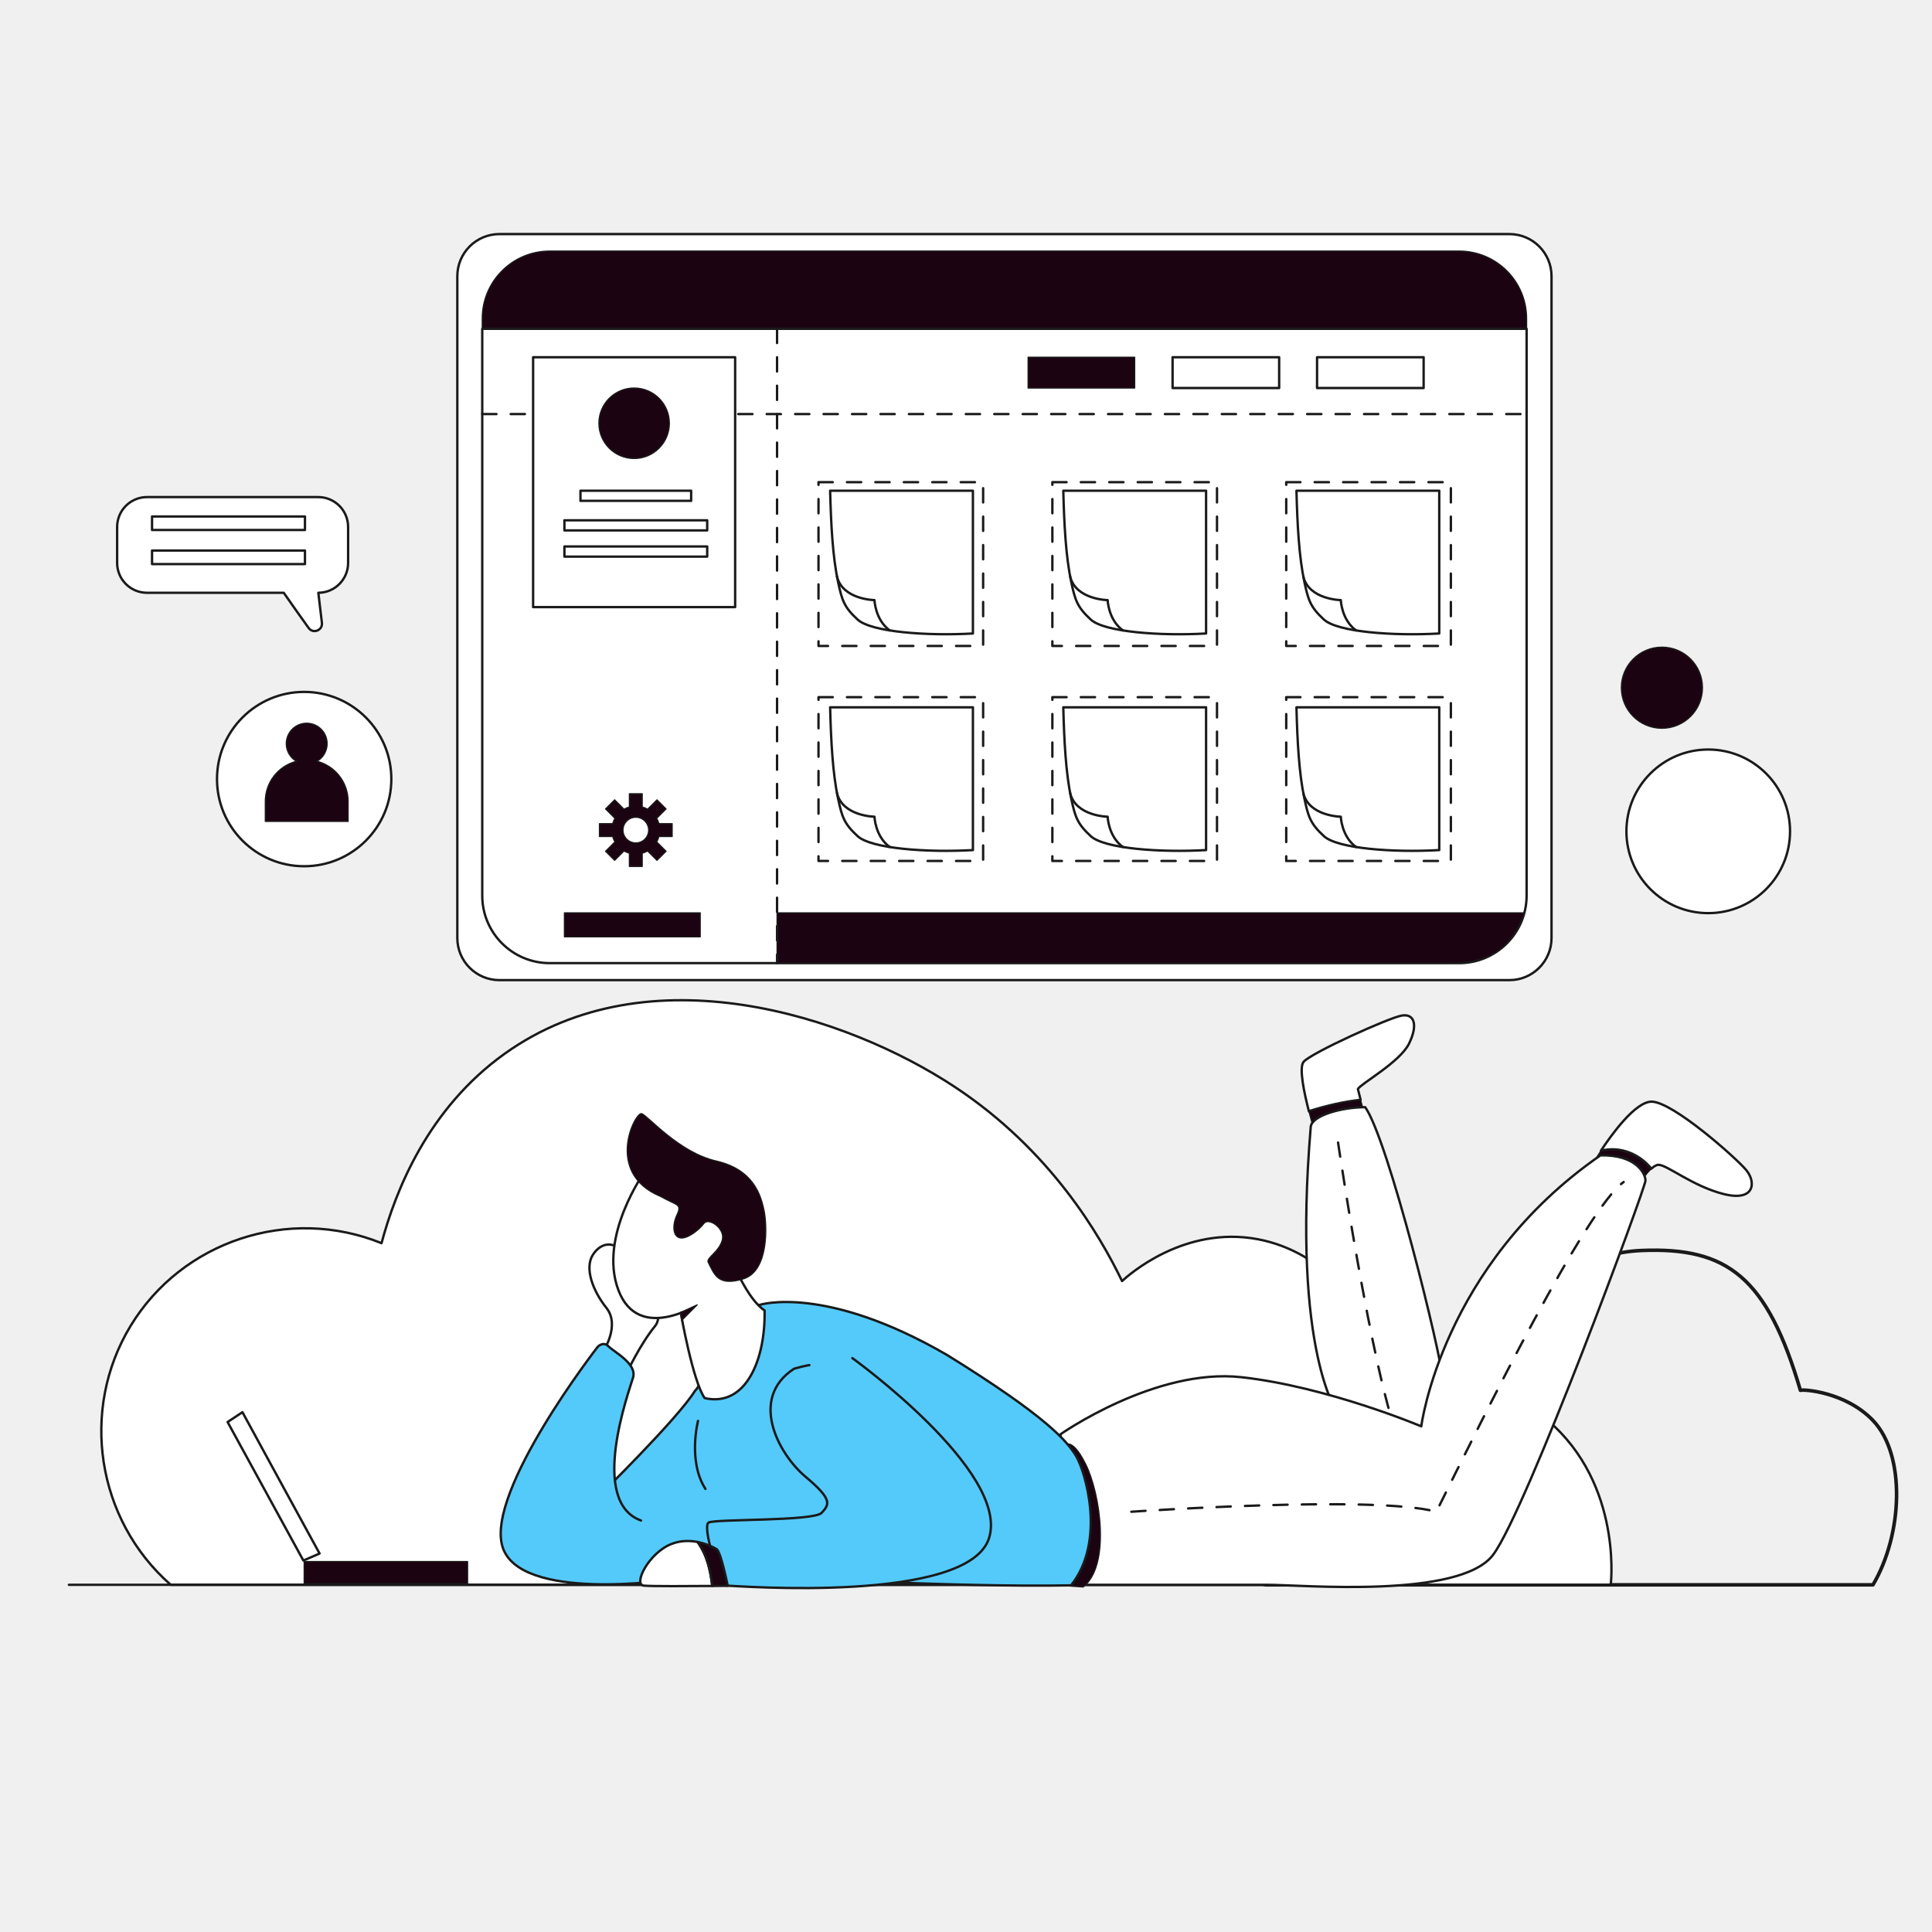
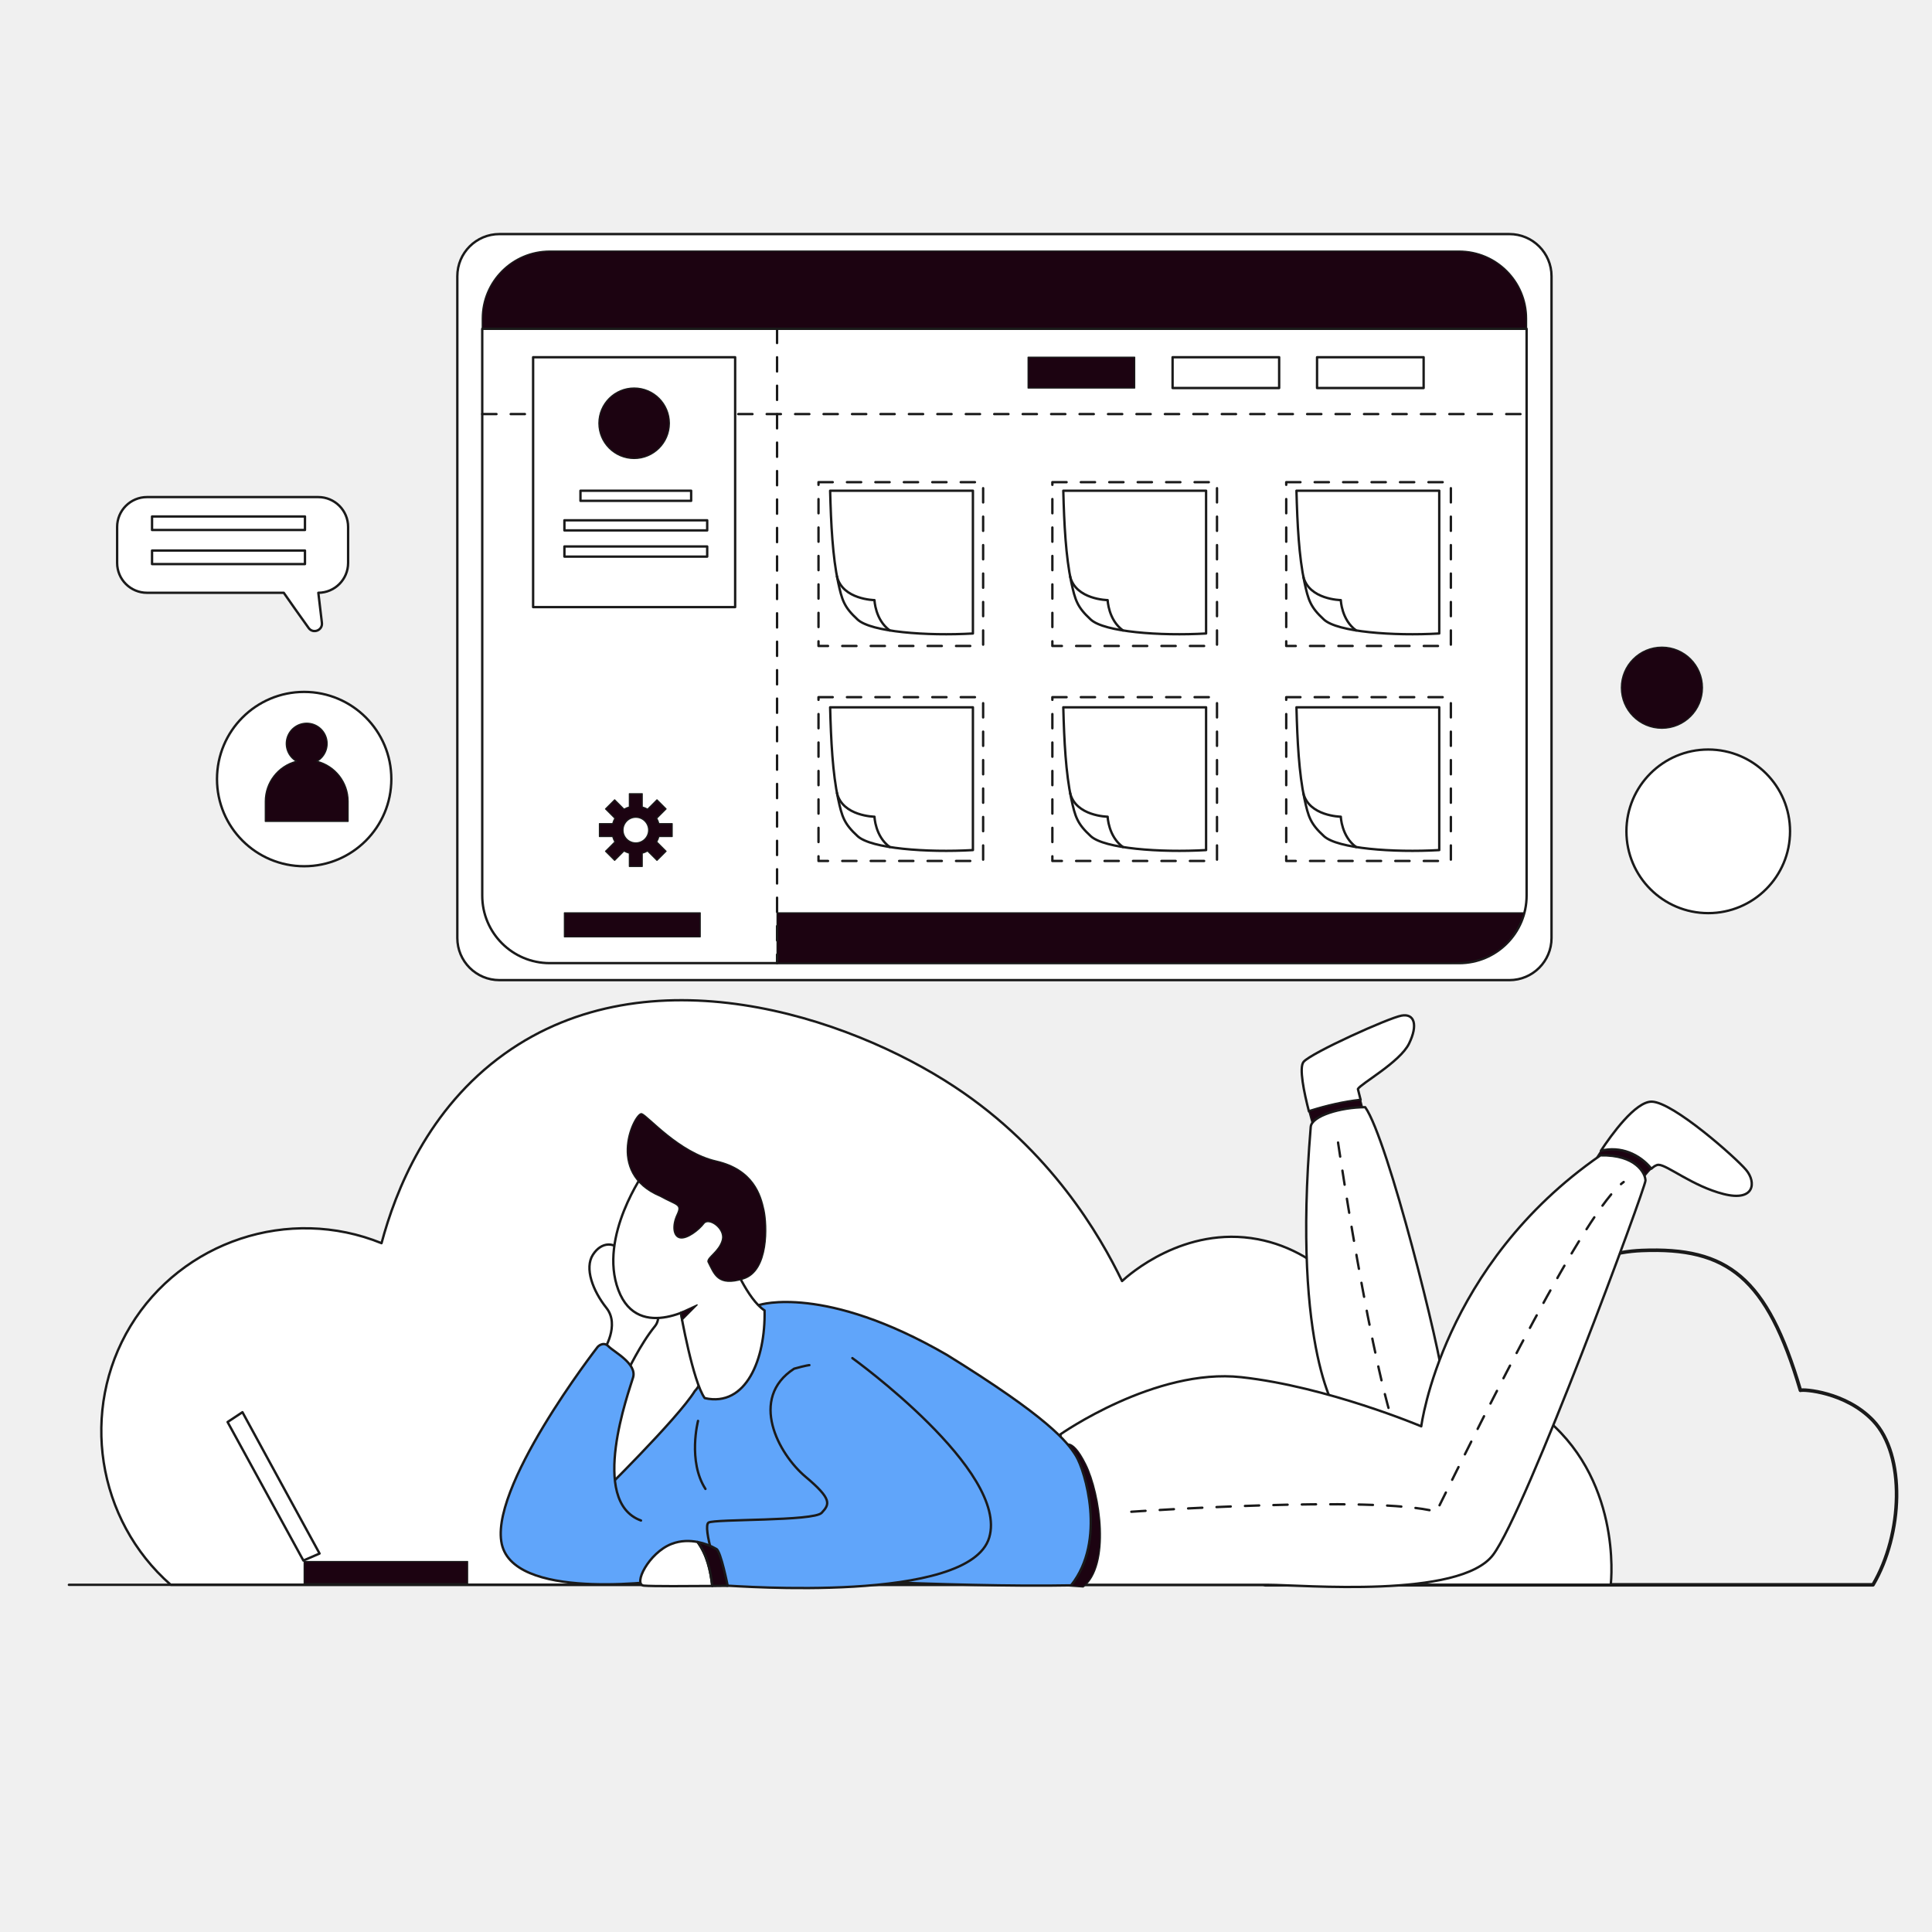
<svg xmlns="http://www.w3.org/2000/svg" viewBox="0 0 3000 3000">
  <g data-name="Layer 2">
    <g data-name="Layer 1">
      <rect width="3000" height="3000" fill="none" />
      <path fill="none" stroke="#1a1a1a" stroke-linecap="round" stroke-linejoin="round" stroke-width="5.521" d="M1910.845,2413.619c-30.521-71.271,28.133-205.211,103.274-261.578,92.868-69.664,259.703-13.349,273.773-4.586,5.32-12.32,89.734-198.76,261.6-205.714,132.987-5.38,194.388,41.466,246.175,217.187,4.399-1.945,70.415,2.317,112.906,46.991,50.963,53.581,46.176,176.482-.193,254.972H1964.757C1931.213,2449.178,1917.27,2428.621,1910.845,2413.619Z" />
      <path fill="#fff" stroke="#1a1a1a" stroke-linecap="round" stroke-linejoin="round" stroke-width="3.681" d="M2392.035,2196.409c-104.63-80.288-225.09-54.117-241.498-50.261-14.567-113.266-95.696-202.68-197.366-221.884-114.37-21.602-200.931,55.803-210.851,64.971-34.276-70.763-110.538-202.953-259.886-301.566-167.106-110.338-475.222-211.331-698.75-51.487-119.446,85.416-169.556,213.003-191.237,294.211-143.778-58.307-309.936-3.15-389.829,128.717-78.918,130.258-52.661,300.7,62.52,401.781H2501.138C2502.085,2452.822,2518.023,2293.085,2392.035,2196.409Z" />
      <rect width="1699.066" height="1158.454" x="710.132" y="363.478" fill="#fff" stroke="#1a1a1a" stroke-linecap="round" stroke-linejoin="round" stroke-width="3.681" rx="65.4" />
      <path fill="#1c0311" stroke="#1a1a1a" stroke-linecap="round" stroke-linejoin="round" stroke-width="1.84" d="M2370.505,494.672a104.813,104.813,0,0,0-104.813-104.813H853.637A104.813,104.813,0,0,0,748.824,494.672v15.912H2370.505Z" />
      <path fill="#fff" stroke="#1a1a1a" stroke-linecap="round" stroke-linejoin="round" stroke-width="3.681" d="M748.824,510.584v880.155a104.813,104.813,0,0,0,104.813,104.813H2265.693a104.813,104.813,0,0,0,104.813-104.813V510.584Z" />
      <line x1="748.824" x2="2370.505" y1="642.978" y2="642.978" fill="none" stroke="#1a1a1a" stroke-dasharray="22.084" stroke-linecap="round" stroke-linejoin="round" stroke-width="3.681" />
      <rect width="165.493" height="47.809" x="1596.441" y="554.715" fill="#1c0311" stroke="#1a1a1a" stroke-linecap="round" stroke-linejoin="round" stroke-width="1.84" />
      <rect width="165.493" height="47.809" x="1820.777" y="554.715" fill="#fff" stroke="#1a1a1a" stroke-linecap="round" stroke-linejoin="round" stroke-width="3.681" />
      <rect width="165.493" height="47.809" x="2045.112" y="554.715" fill="#fff" stroke="#1a1a1a" stroke-linecap="round" stroke-linejoin="round" stroke-width="3.681" />
      <rect width="313.719" height="387.99" x="827.816" y="554.715" fill="#fff" stroke="#1a1a1a" stroke-linecap="round" stroke-linejoin="round" stroke-width="3.681" />
      <rect width="171.862" height="15.743" x="901.346" y="761.967" fill="#fff" stroke="#1a1a1a" stroke-linecap="round" stroke-linejoin="round" stroke-width="3.681" />
      <rect width="221.715" height="15.743" x="876.419" y="807.885" fill="#fff" stroke="#1a1a1a" stroke-linecap="round" stroke-linejoin="round" stroke-width="3.681" />
      <rect width="221.715" height="15.743" x="876.419" y="848.554" fill="#fff" stroke="#1a1a1a" stroke-linecap="round" stroke-linejoin="round" stroke-width="3.681" />
      <circle cx="984.675" cy="657.232" r="54.707" fill="#1c0311" stroke="#1a1a1a" stroke-linecap="round" stroke-linejoin="round" stroke-width="1.84" />
      <rect width="210.873" height="37.189" x="876.419" y="1417.474" fill="#1c0311" stroke="#1a1a1a" stroke-linecap="round" stroke-linejoin="round" stroke-width="1.84" />
      <path fill="#1c0311" stroke="#1a1a1a" stroke-linecap="round" stroke-linejoin="round" stroke-width="1.84" d="M2252.898,1495.551H1206.612v-78.077H2367.059C2345.615,1479.718,2302.933,1495.652,2252.898,1495.551Z" />
      <line x1="1206.612" x2="1206.612" y1="510.584" y2="1495.551" fill="none" stroke="#1a1a1a" stroke-dasharray="22.084" stroke-linecap="round" stroke-linejoin="round" stroke-width="3.681" />
      <rect width="255.647" height="254.357" x="1270.971" y="748.71" fill="none" stroke="#1a1a1a" stroke-dasharray="22.084" stroke-linecap="round" stroke-linejoin="round" stroke-width="3.681" />
      <rect width="255.647" height="254.357" x="1634.111" y="748.71" fill="none" stroke="#1a1a1a" stroke-dasharray="22.084" stroke-linecap="round" stroke-linejoin="round" stroke-width="3.681" />
      <rect width="255.647" height="254.357" x="1997.251" y="748.71" fill="none" stroke="#1a1a1a" stroke-dasharray="22.084" stroke-linecap="round" stroke-linejoin="round" stroke-width="3.681" />
      <rect width="255.647" height="254.357" x="1270.971" y="1082.559" fill="none" stroke="#1a1a1a" stroke-dasharray="22.084" stroke-linecap="round" stroke-linejoin="round" stroke-width="3.681" />
      <rect width="255.647" height="254.357" x="1634.111" y="1082.559" fill="none" stroke="#1a1a1a" stroke-dasharray="22.084" stroke-linecap="round" stroke-linejoin="round" stroke-width="3.681" />
      <rect width="255.647" height="254.357" x="1997.251" y="1082.559" fill="none" stroke="#1a1a1a" stroke-dasharray="22.084" stroke-linecap="round" stroke-linejoin="round" stroke-width="3.681" />
      <path fill="#fff" stroke="#1a1a1a" stroke-linecap="round" stroke-linejoin="round" stroke-width="3.681" d="M1510.735,983.682c-71.572,4.084-158.087-2.316-179.078-21.647s-24.229-29.905-30.288-58.217c-8.446-39.466-11.01-89.554-12.35-141.852l221.715,0Z" />
      <path fill="#fff" stroke="#1a1a1a" stroke-linecap="round" stroke-linejoin="round" stroke-width="3.681" d="M1299.634 895.106c8.647 36.056 58.261 36.756 58.261 36.756s1.006 30.622 23.74 47.082M1872.792 983.682c-71.572 4.084-158.087-2.316-179.078-21.647s-24.229-29.905-30.288-58.217c-8.446-39.466-11.01-89.554-12.35-141.852l221.715 0z" />
      <path fill="#fff" stroke="#1a1a1a" stroke-linecap="round" stroke-linejoin="round" stroke-width="3.681" d="M1661.691 895.106c8.647 36.056 58.261 36.756 58.261 36.756s1.006 30.622 23.74 47.082M2234.849 983.682c-71.573 4.084-158.087-2.316-179.078-21.647s-24.229-29.905-30.288-58.217c-8.446-39.466-11.01-89.554-12.35-141.852l221.715 0z" />
      <path fill="#fff" stroke="#1a1a1a" stroke-linecap="round" stroke-linejoin="round" stroke-width="3.681" d="M2023.749 895.106c8.647 36.056 58.261 36.756 58.261 36.756s1.006 30.622 23.74 47.082M1510.735 1320.008c-71.572 4.084-158.087-2.316-179.078-21.647s-24.229-29.905-30.288-58.217c-8.446-39.466-11.01-89.554-12.35-141.852l221.715 0z" />
      <path fill="#fff" stroke="#1a1a1a" stroke-linecap="round" stroke-linejoin="round" stroke-width="3.681" d="M1299.634 1231.431c8.647 36.056 58.261 36.756 58.261 36.756s1.006 30.622 23.74 47.082M1872.792 1320.008c-71.572 4.084-158.087-2.316-179.078-21.647s-24.229-29.905-30.288-58.217c-8.446-39.466-11.01-89.554-12.35-141.852l221.715 0z" />
      <path fill="#fff" stroke="#1a1a1a" stroke-linecap="round" stroke-linejoin="round" stroke-width="3.681" d="M1661.691 1231.431c8.647 36.056 58.261 36.756 58.261 36.756s1.006 30.622 23.74 47.082M2234.849 1320.008c-71.573 4.084-158.087-2.316-179.078-21.647s-24.229-29.905-30.288-58.217c-8.446-39.466-11.01-89.554-12.35-141.852l221.715 0z" />
      <path fill="#fff" stroke="#1a1a1a" stroke-linecap="round" stroke-linejoin="round" stroke-width="3.681" d="M2023.749,1231.431c8.647,36.056,58.261,36.756,58.261,36.756s1.006,30.622,23.74,47.082" />
      <line x1="107" x2="2762.25" y1="2460.892" y2="2460.892" fill="#fff" stroke="#1a1a1a" stroke-linecap="round" stroke-linejoin="round" stroke-width="3.681" />
      <path fill="#fff" stroke="#1a1a1a" stroke-linecap="round" stroke-linejoin="round" stroke-width="3.681" d="M2187.927,1620.553c14.098-28.808,8.581-47.196-11.646-43.519s-139.75,57.616-152.009,71.714c-7.568,8.703.749,48.122,8.222,77.017.7-.353,1.396-.681,2.081-.955,25.332-7.916,51.685-14.12,78.181-17.02-1.385-5.389-2.816-11.039-4.23-16.749C2112.488,1683.073,2173.829,1649.361,2187.927,1620.553Z" />
      <path fill="#1c0311" stroke="#1a1a1a" stroke-linecap="round" stroke-linejoin="round" stroke-width="1.84" d="M2032.495,1725.766c4.632,17.909,8.94,31.779,8.94,31.779l81.521-11.339s-4.731-17.136-10.198-38.415c-26.496,2.9-52.85,9.104-78.181,17.02C2033.891,1725.085,2033.194,1725.412,2032.495,1725.766Z" />
      <path fill="#fff" stroke="#1a1a1a" stroke-linecap="round" stroke-linejoin="round" stroke-width="3.681" d="M2078.211,2196.103s-72.327-94.393-42.906-446.219c1.226-17.162,46.583-30.647,84.586-30.647,35.55,50.261,117.684,381.248,121.362,427.831s-12.259,105.617-15.936,105.521S2078.211,2196.103,2078.211,2196.103Z" />
      <path fill="none" stroke="#1a1a1a" stroke-dasharray="22.084" stroke-linecap="round" stroke-linejoin="round" stroke-width="3.681" d="M2077.725,1774.117s64.702,437.473,106.684,485.057" />
      <path fill="#1c0311" stroke="#1a1a1a" stroke-linecap="round" stroke-linejoin="round" stroke-width="1.84" d="M2485.877,1786.874c-4.81,7.292-7.676,12.045-7.676,12.045s57.875,49.648,59.714,49.648c1.389,0,14.311-22.711,26.363-33.836C2545.833,1792.025,2516.297,1779.248,2485.877,1786.874Z" />
      <path fill="#fff" stroke="#1a1a1a" stroke-linecap="round" stroke-linejoin="round" stroke-width="3.681" d="M2711.376,1816.694c-15.936-19.001-113.394-105.425-146.492-106.038-25.449-.471-63.005,51.957-79.007,76.218,30.42-7.625,59.956,5.151,78.4,27.856,3.908-3.608,7.725-6.005,11.027-6.005,13.485,0,52.713,33.099,101.135,45.357S2727.313,1835.695,2711.376,1816.694Z" />
      <path fill="#fff" stroke="#1a1a1a" stroke-linecap="round" stroke-linejoin="round" stroke-width="3.681" d="M2485.202,1794.015c-246.401,170.397-278.274,420.797-278.274,420.797s-145.879-61.615-279.5-76.326-280.726,88.671-280.726,88.671l.621,14.798,9.186,218.936h312.599c52.713,0,297.888,22.066,349.375-46.584,51.487-68.649,236.594-570.033,236.594-581.066S2540.367,1792.789,2485.202,1794.015Z" />
      <path fill="none" stroke="#1a1a1a" stroke-dasharray="22.084" stroke-linecap="round" stroke-linejoin="round" stroke-width="3.681" d="M1756.721,2347.429s377.834-26.238,473.605,0c74.78-150.871,231.543-469.152,290.913-512.048" />
      <path fill="#1c0311" stroke="#1a1a1a" stroke-linecap="round" stroke-linejoin="round" stroke-width="1.84" d="M1651.767,2245.754s11.151-18.296,34.11,27.914,38.702,157.229-3.936,190.602l-32.802-2.348Z" />
-       <path fill="#54cafa" stroke="#1a1a1a" stroke-linecap="round" stroke-linejoin="round" stroke-width="3.681" d="M929.01,2324.086s123.137-120.788,149.951-164.17c27.504-27.421,10.803-122.802,100.545-133.699,0,0,100.853-32.498,291.063,77.782,156.558,96.884,186.558,134.347,200.325,156.808s47.509,131.545-7.726,200.891c-182.965,3.53-475.644-14.074-513.713-15.028" />
+       <path fill="#60a5fa" stroke="#1a1a1a" stroke-linecap="round" stroke-linejoin="round" stroke-width="3.681" d="M929.01,2324.086s123.137-120.788,149.951-164.17c27.504-27.421,10.803-122.802,100.545-133.699,0,0,100.853-32.498,291.063,77.782,156.558,96.884,186.558,134.347,200.325,156.808s47.509,131.545-7.726,200.891c-182.965,3.53-475.644-14.074-513.713-15.028" />
      <path fill="#fff" stroke="#1a1a1a" stroke-linecap="round" stroke-linejoin="round" stroke-width="3.681" d="M937.535,2096.787s25.452-39.035,4.155-65.799-34.334-61.829-21.044-82.595,34.751-20.999,47.16-1.858,72.047,84.879,49.223,112.769S973.643,2130.942,973.643,2130.942Z" />
-       <path fill="#54cafa" stroke="#1a1a1a" stroke-linecap="round" stroke-linejoin="round" stroke-width="3.681" d="M995.335,2361.038c-81.671-29.446-18.493-200.778-12.283-222.185s-29.778-39.619-38.09-48.186-16.843.664-16.843.664S753.842,2315.347,780.249,2401.718s259.66,51.416,259.66,51.416,133.957,10.781,140.766,5.92,0-60.694,0-60.694" />
+       <path fill="#60a5fa" stroke="#1a1a1a" stroke-linecap="round" stroke-linejoin="round" stroke-width="3.681" d="M995.335,2361.038c-81.671-29.446-18.493-200.778-12.283-222.185s-29.778-39.619-38.09-48.186-16.843.664-16.843.664S753.842,2315.347,780.249,2401.718s259.66,51.416,259.66,51.416,133.957,10.781,140.766,5.92,0-60.694,0-60.694" />
      <path fill="#fff" stroke="#1a1a1a" stroke-linecap="round" stroke-linejoin="round" stroke-width="3.681" d="M1001.419,1818.846s-72.696,101.011-41.192,184.421,126.569,20.776,126.569,20.776" />
      <path fill="#fff" stroke="#1a1a1a" stroke-linecap="round" stroke-linejoin="round" stroke-width="3.681" d="M1057.103,2038.692s18.759,106.734,37.18,132.275c64.23,14.645,94.666-60.778,92.923-136.159-26.423-16.748-50.91-77.738-50.91-77.738" />
      <polygon fill="#1c0311" stroke="#1a1a1a" stroke-linecap="round" stroke-linejoin="round" stroke-width="1.84" points="1082.556 2026.171 1058.449 2050.442 1057.103 2037.814 1082.556 2026.171" />
      <path fill="#1c0311" stroke="#1a1a1a" stroke-linecap="round" stroke-linejoin="round" stroke-width="1.84" d="M996.511,1729.328c-10.115-3.742-58.788,92.029,29.138,128.436,25.714,14.322,33.58,11.558,25.657,28.433s-6.111,33.979,4.748,36.004,29.315-12.197,36.891-22.31,33.429,7.729,28.614,25.632-23.182,26.601-22.292,33.62c9.971,19.543,15.031,38.973,55.031,26.662s36.87-83.957,31.984-106.768-15.972-62.859-74.159-76.208S1006.627,1733.07,996.511,1729.328Z" />
      <path fill="#fff" stroke="#1a1a1a" stroke-linecap="round" stroke-linejoin="round" stroke-width="3.681" d="M1042.69,2397.455c-35.34,13.814-60.031,63.083-42.945,64.71,12.077,1.15,72.122.802,106.292.499-2.94-24.334-7.984-47.83-22.838-68.289C1071.362,2392.087,1057.102,2391.821,1042.69,2397.455Z" />
-       <path fill="#54cafa" stroke="#1a1a1a" stroke-linecap="round" stroke-linejoin="round" stroke-width="3.681" d="M1323.542 2108.873s243.381 175.354 212.489 278.704-393.909 74.826-407.72 74.587c-14.318-13.101-37.692-92-28.11-97.898s163.402-1.839 175.757-15.207 16.659-20.899-25.212-56.054-88.525-121.648-17.649-167.687c19.112-5.354 23.705-5.535 23.705-5.535M1083.896 2206.341s-16.232 62.594 11.511 105.667" />
+       <path fill="#60a5fa" stroke="#1a1a1a" stroke-linecap="round" stroke-linejoin="round" stroke-width="3.681" d="M1323.542 2108.873s243.381 175.354 212.489 278.704-393.909 74.826-407.72 74.587c-14.318-13.101-37.692-92-28.11-97.898s163.402-1.839 175.757-15.207 16.659-20.899-25.212-56.054-88.525-121.648-17.649-167.687c19.112-5.354 23.705-5.535 23.705-5.535M1083.896 2206.341s-16.232 62.594 11.511 105.667" />
      <path fill="#1c0311" stroke="#1a1a1a" stroke-linecap="round" stroke-linejoin="round" stroke-width="3.681" d="M1112.468,2405.286a93.905,93.905,0,0,0-29.269-10.912c14.854,20.459,19.898,43.955,22.838,68.289,14.171-.126,23.898-.244,23.898-.244S1119.409,2408.925,1112.468,2405.286Z" />
      <rect width="253.757" height="34.325" x="472.311" y="2424.729" fill="#1c0311" stroke="#1a1a1a" stroke-linecap="round" stroke-linejoin="round" stroke-width="1.84" />
      <path fill="#fff" stroke="#1a1a1a" stroke-linecap="round" stroke-linejoin="round" stroke-width="3.681" d="M376.478,2192.849c1.839,3.678,119.738,219.468,119.738,219.468l-25.131,10.88L353.401,2208.103Z" />
      <circle cx="472.311" cy="1209.738" r="135.353" fill="#fff" stroke="#1a1a1a" stroke-linecap="round" stroke-linejoin="round" stroke-width="3.681" />
      <path fill="#1c0311" stroke="#1a1a1a" stroke-linecap="round" stroke-linejoin="round" stroke-width="1.84" d="M492.214,1182.11a31.705,31.705,0,1,0-31.92,0,64.309,64.309,0,0,0-48.324,62.285v31.049H540.538v-31.049A64.309,64.309,0,0,0,492.214,1182.11Z" />
      <circle cx="2580.61" cy="1067.88" r="62.972" fill="#1c0311" stroke="#1a1a1a" stroke-linecap="round" stroke-linejoin="round" stroke-width="1.84" />
      <circle cx="2652.538" cy="1290.879" r="127.029" fill="#fff" stroke="#1a1a1a" stroke-linecap="round" stroke-linejoin="round" stroke-width="3.681" />
      <path fill="#fff" stroke="#1a1a1a" stroke-linecap="round" stroke-linejoin="round" stroke-width="3.681" d="M494.16,771.863H228.267a46.378,46.378,0,0,0-46.378,46.378v55.848A46.378,46.378,0,0,0,228.267,920.468H440.615c9.316,13.548,25.038,35.656,38.62,54.64,6.868,9.599,22.001,3.728,20.611-7.993L494.311,920.464a46.375,46.375,0,0,0,46.228-46.374V818.242A46.378,46.378,0,0,0,494.16,771.863Z" />
      <rect width="237.458" height="20.991" x="236.086" y="801.973" fill="#fff" stroke="#1a1a1a" stroke-linecap="round" stroke-linejoin="round" stroke-width="3.681" />
      <rect width="237.458" height="20.991" x="236.086" y="854.898" fill="#fff" stroke="#1a1a1a" stroke-linecap="round" stroke-linejoin="round" stroke-width="3.681" />
      <path fill="#1c0311" stroke="#1a1a1a" stroke-linecap="round" stroke-linejoin="round" stroke-width="1.84" d="M1043.732,1298.932v-19.945h-20.577a36.747,36.747,0,0,0-3.456-8.348l14.548-14.548-14.106-14.106-14.548,14.548a36.742,36.742,0,0,0-8.348-3.457V1232.509H977.309V1253.077a36.742,36.742,0,0,0-8.348,3.457l-14.548-14.548-14.106,14.106,14.548,14.548a36.747,36.747,0,0,0-3.456,8.348H930.822v19.945h20.577a36.743,36.743,0,0,0,3.456,8.348l-14.548,14.548L954.413,1335.934l14.548-14.548a36.742,36.742,0,0,0,8.348,3.456v20.568h19.936v-20.568a36.742,36.742,0,0,0,8.348-3.456l14.548,14.548,14.106-14.106-14.548-14.548a36.743,36.743,0,0,0,3.456-8.348Zm-39.186,0a19.949,19.949,0,0,1-7.301,7.301,19.462,19.462,0,0,1-4.81,1.995,20.023,20.023,0,0,1-10.324,0,19.399,19.399,0,0,1-4.801-1.995,20.05,20.05,0,0,1-9.305-12.111,20.234,20.234,0,0,1-.668-5.162,19.844,19.844,0,0,1,.677-5.162,19.466,19.466,0,0,1,1.995-4.81,20.016,20.016,0,0,1,7.301-7.301,19.4,19.4,0,0,1,4.801-1.995,20.024,20.024,0,0,1,10.324,0,19.463,19.463,0,0,1,4.81,1.995,20.016,20.016,0,0,1,7.301,7.301,19.466,19.466,0,0,1,1.995,4.81,19.844,19.844,0,0,1,.677,5.162,20.234,20.234,0,0,1-.668,5.162A19.837,19.837,0,0,1,1004.546,1298.932Z" />
    </g>
  </g>
</svg>
